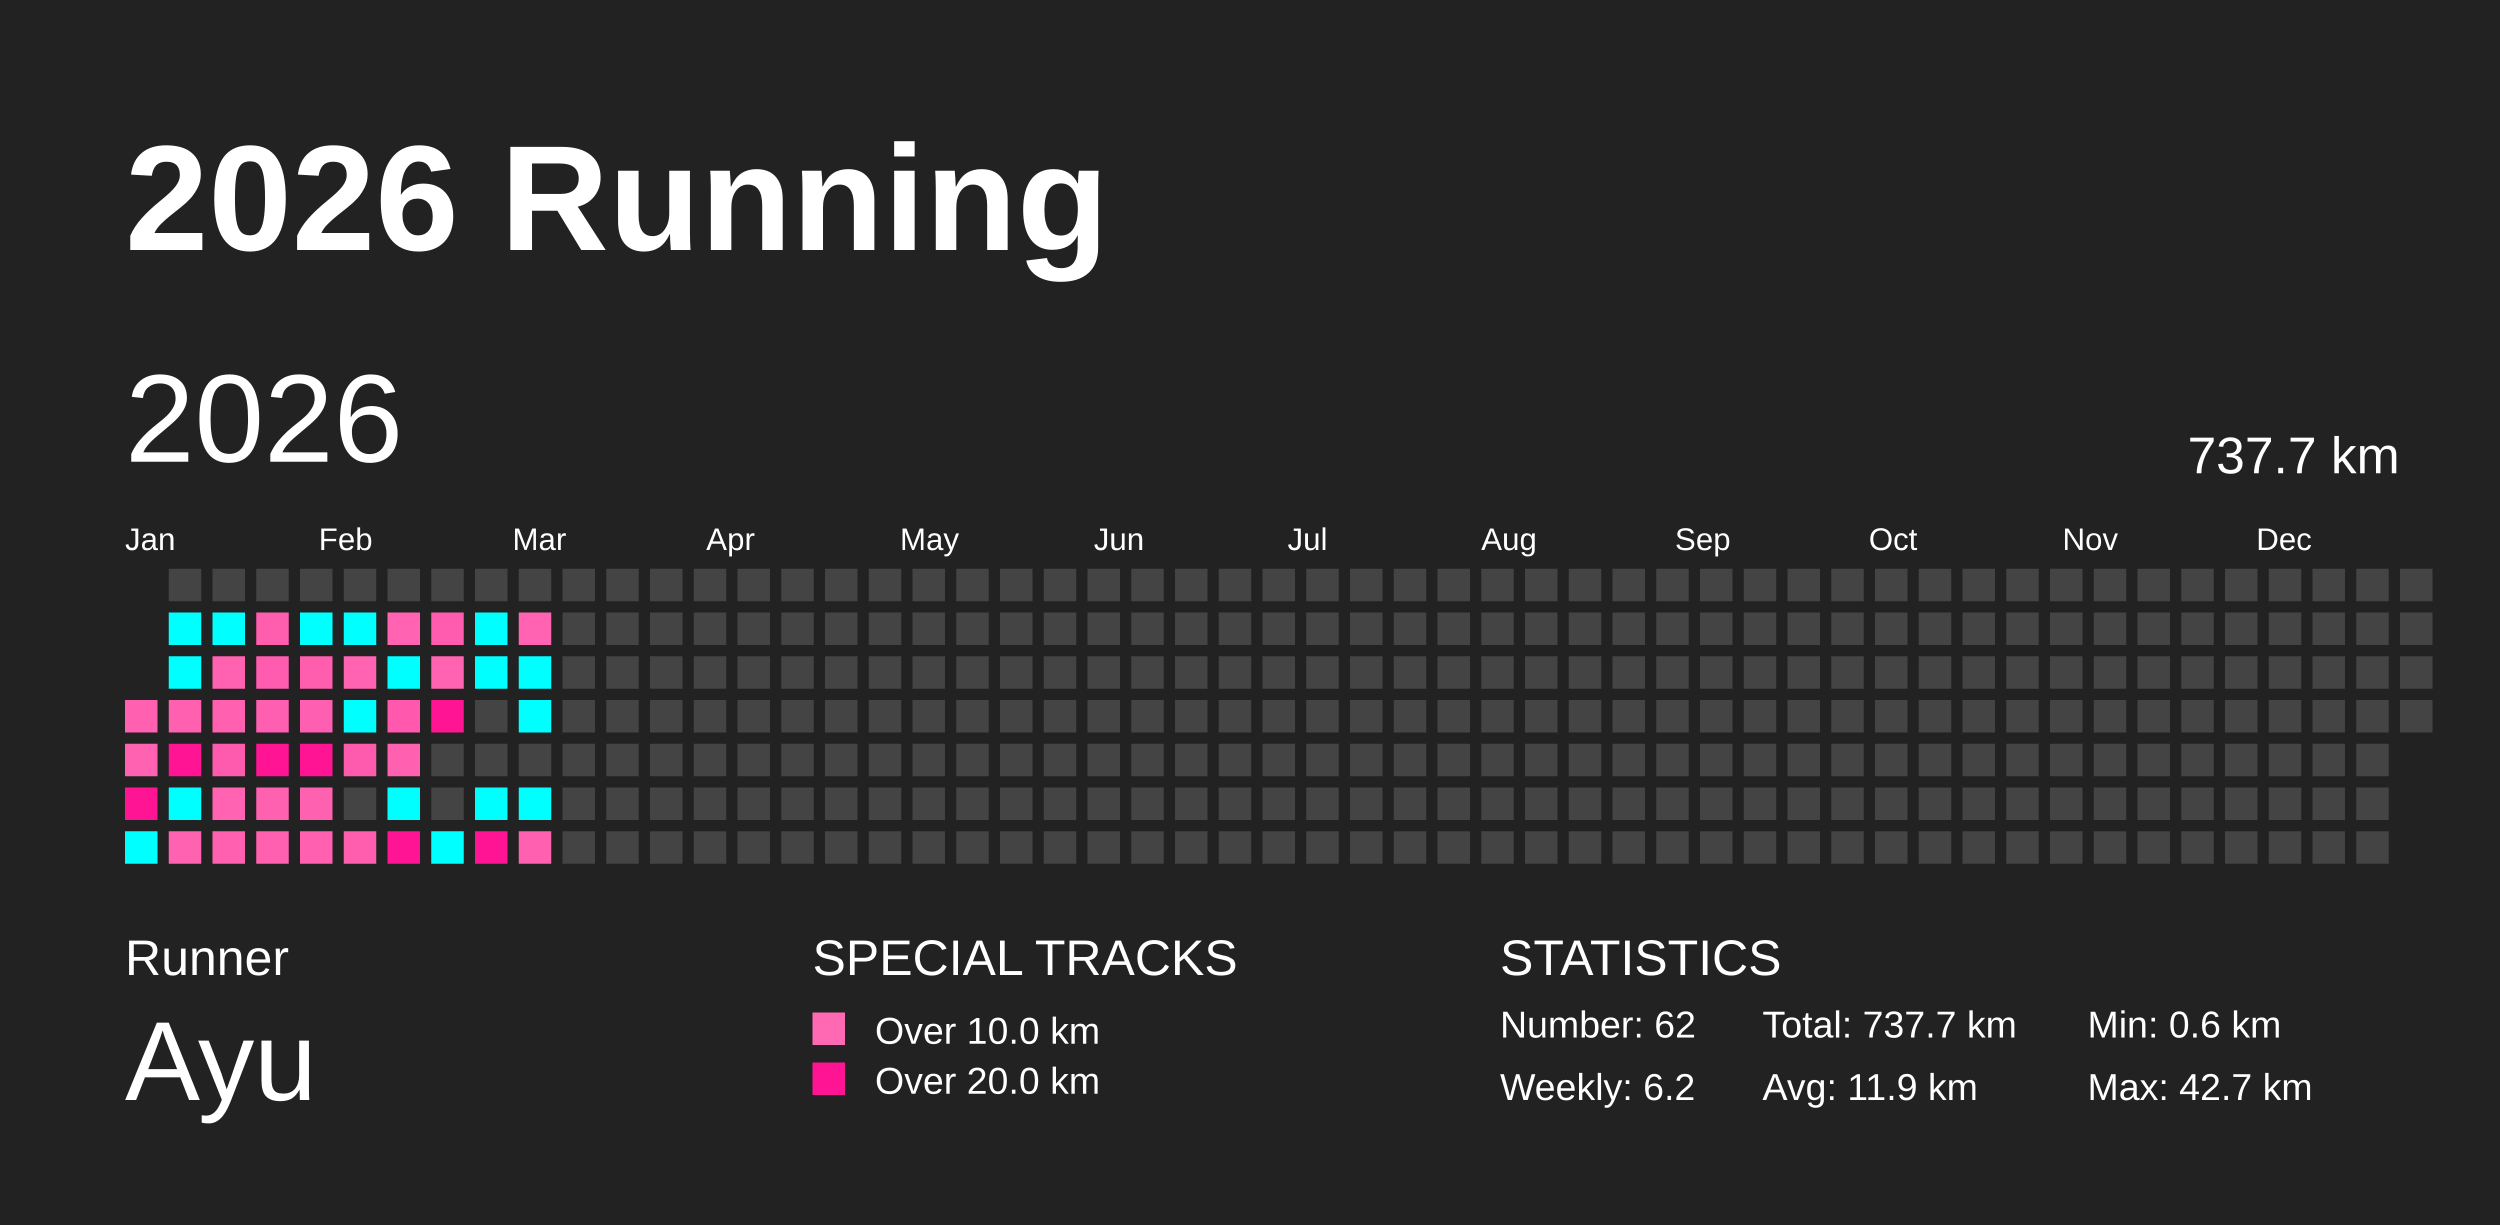
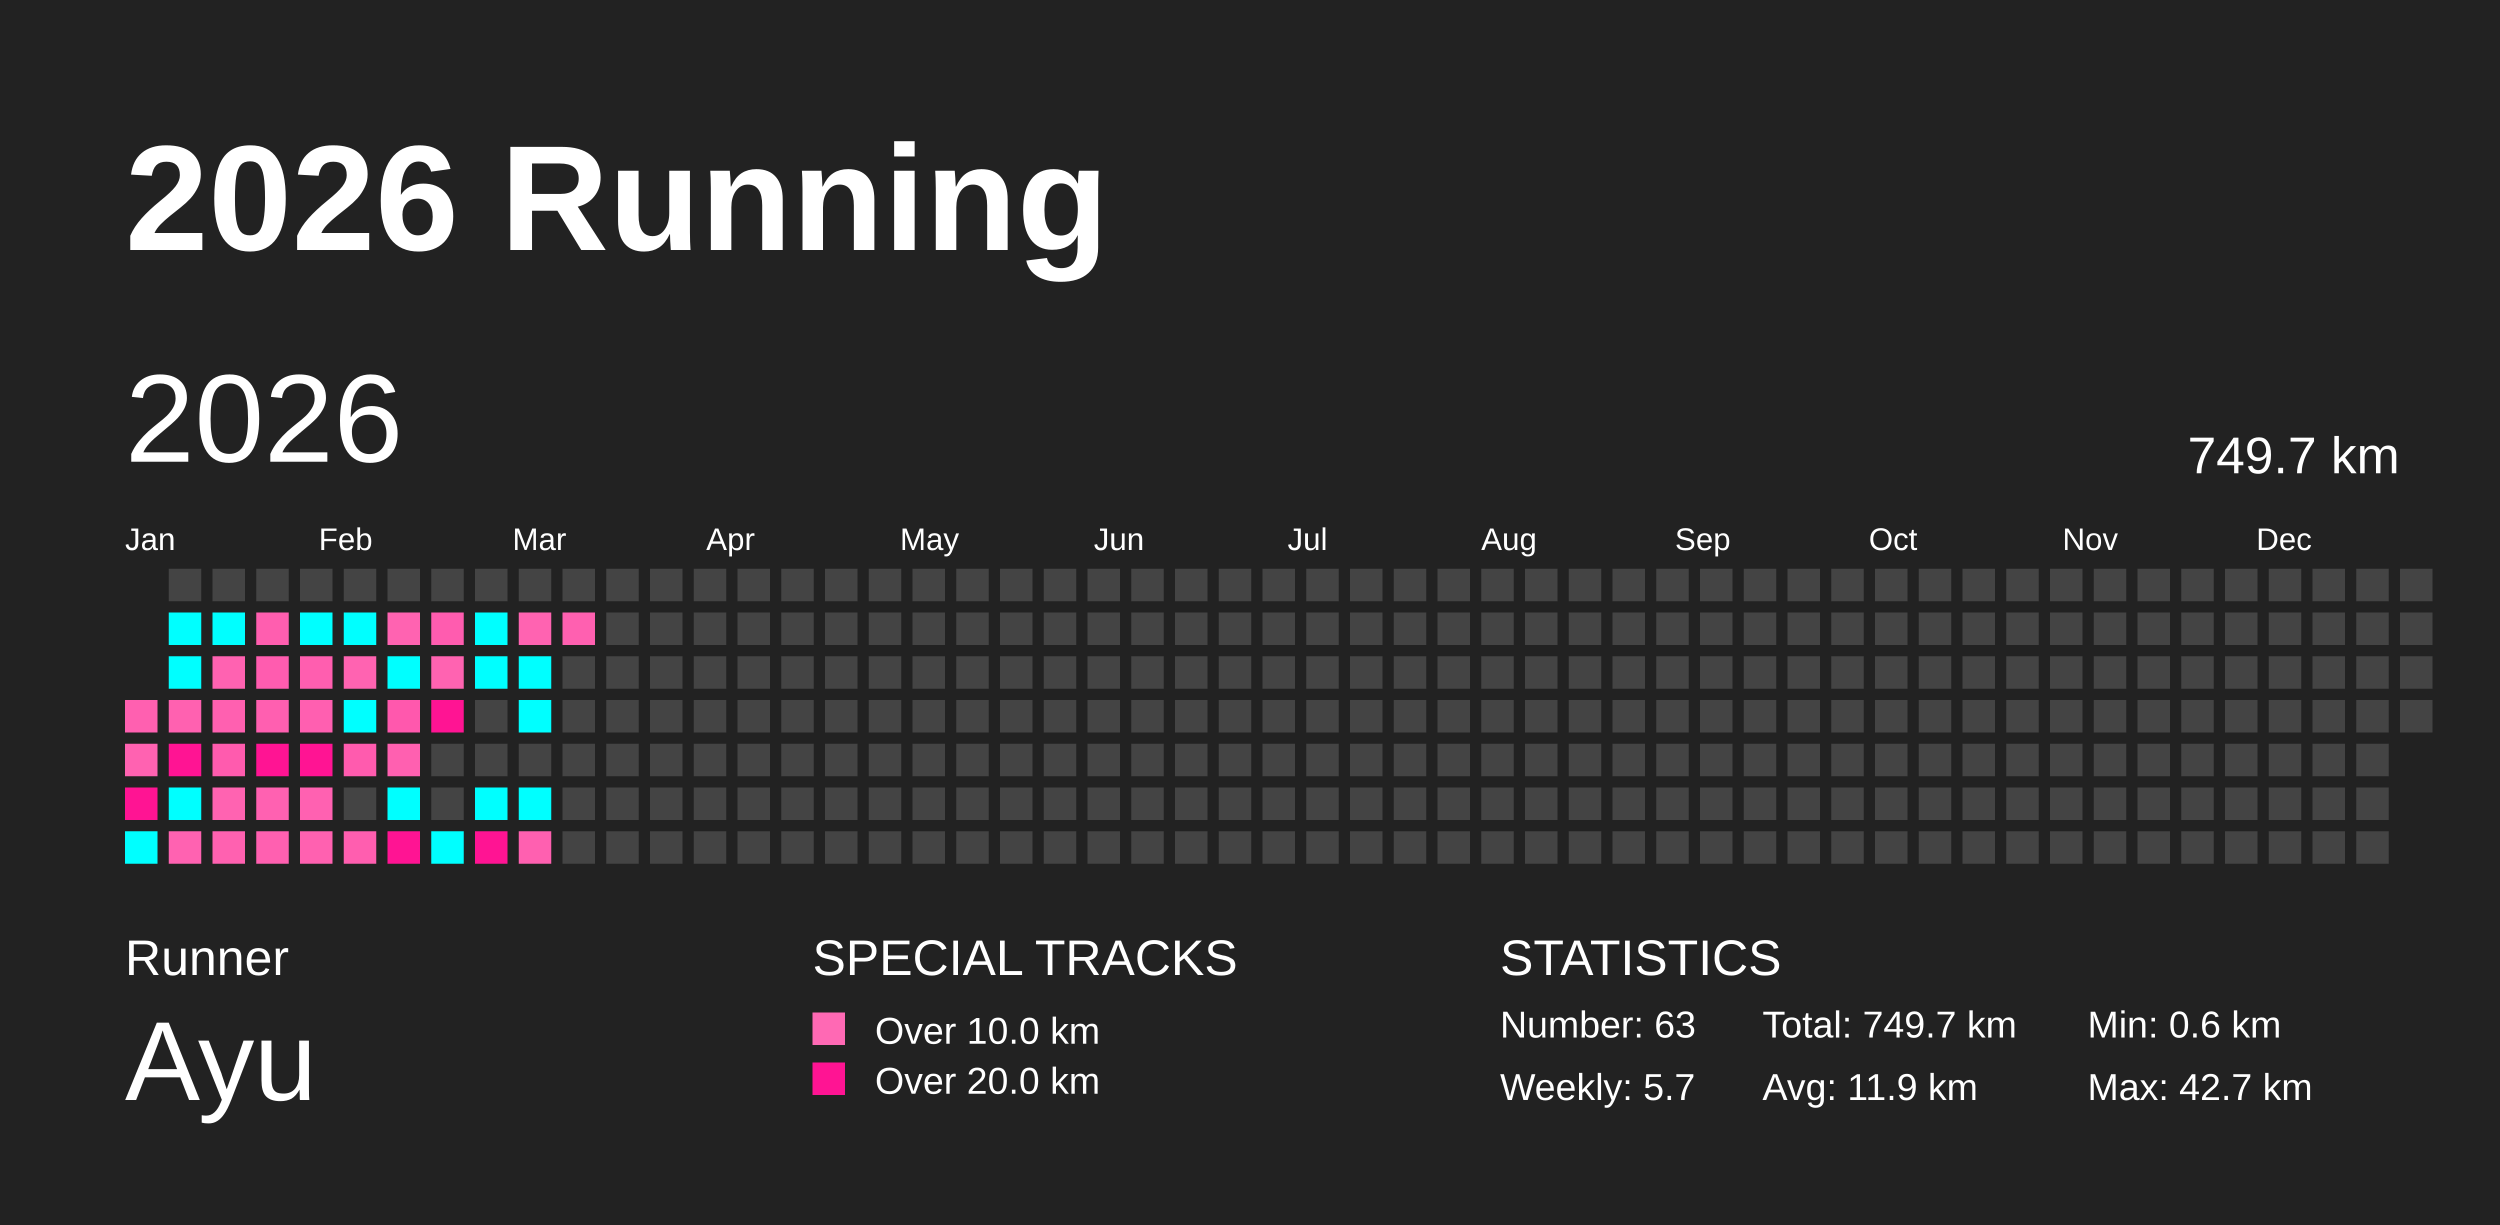
<svg xmlns="http://www.w3.org/2000/svg" baseProfile="full" height="98mm" version="1.1" viewBox="0,0,200,98" width="200mm">
  <defs />
  <rect fill="#222222" height="98" width="200" x="0" y="0" />
  <text fill="#FFFFFF" style="font-size:12px; font-family:Arial; font-weight:bold;" x="10" y="20">2026 Running</text>
  <text fill="#FFFFFF" style="font-size:4px; font-family:Arial" x="10" y="78">Runner</text>
  <text fill="#FFFFFF" style="font-size:9px; font-family:Arial" x="10" y="88">Ayu</text>
  <text fill="#FFFFFF" style="font-size:4px; font-family:Arial" x="65" y="78">SPECIAL TRACKS</text>
  <rect fill="#ff69b4" height="2.6" width="2.6" x="65" y="81" />
  <text fill="#FFFFFF" style="font-size:3px; font-family:Arial" x="70" y="83.5">Over 10.0 km</text>
  <rect fill="#ff1493" height="2.6" width="2.6" x="65" y="85" />
  <text fill="#FFFFFF" style="font-size:3px; font-family:Arial" x="70" y="87.5">Over 20.0 km</text>
  <text fill="#FFFFFF" style="font-size:4px; font-family:Arial" x="120" y="78">STATISTICS</text>
-   <text fill="#FFFFFF" style="font-size:3px; font-family:Arial" x="120" y="83">Number: 62</text>
-   <text fill="#FFFFFF" style="font-size:3px; font-family:Arial" x="120" y="88">Weekly: 6.2</text>
-   <text fill="#FFFFFF" style="font-size:3px; font-family:Arial" x="141" y="83">Total: 737.7 km</text>
+   <text fill="#FFFFFF" style="font-size:3px; font-family:Arial" x="120" y="83">Number: 63</text>
+   <text fill="#FFFFFF" style="font-size:3px; font-family:Arial" x="120" y="88">Weekly: 5.7</text>
+   <text fill="#FFFFFF" style="font-size:3px; font-family:Arial" x="141" y="83">Total: 749.7 km</text>
  <text fill="#FFFFFF" style="font-size:3px; font-family:Arial" x="141" y="88">Avg: 11.9 km</text>
  <text fill="#FFFFFF" style="font-size:3px; font-family:Arial" x="167" y="83">Min: 0.6 km</text>
  <text fill="#FFFFFF" style="font-size:3px; font-family:Arial" x="167" y="88">Max: 42.7 km</text>
  <text dominant-baseline="hanging" fill="#FFFFFF" style="font-size:10.0px; font-family:Arial;" x="10" y="30">2026</text>
-   <text dominant-baseline="hanging" fill="#FFFFFF" style="font-size:4.125px; font-family:Arial;" x="175" y="35">737.7 km</text>
+   <text dominant-baseline="hanging" fill="#FFFFFF" style="font-size:4.125px; font-family:Arial;" x="175" y="35">749.7 km</text>
  <text fill="#FFFFFF" style="font-size:2.5px; font-family:Arial" x="10.0" y="44">Jan</text>
  <text fill="#FFFFFF" style="font-size:2.5px; font-family:Arial" x="25.5" y="44">Feb</text>
  <text fill="#FFFFFF" style="font-size:2.5px; font-family:Arial" x="41.0" y="44">Mar</text>
  <text fill="#FFFFFF" style="font-size:2.5px; font-family:Arial" x="56.5" y="44">Apr</text>
  <text fill="#FFFFFF" style="font-size:2.5px; font-family:Arial" x="72.0" y="44">May</text>
  <text fill="#FFFFFF" style="font-size:2.5px; font-family:Arial" x="87.5" y="44">Jun</text>
  <text fill="#FFFFFF" style="font-size:2.5px; font-family:Arial" x="103.0" y="44">Jul</text>
  <text fill="#FFFFFF" style="font-size:2.5px; font-family:Arial" x="118.5" y="44">Aug</text>
  <text fill="#FFFFFF" style="font-size:2.5px; font-family:Arial" x="134.0" y="44">Sep</text>
  <text fill="#FFFFFF" style="font-size:2.5px; font-family:Arial" x="149.5" y="44">Oct</text>
  <text fill="#FFFFFF" style="font-size:2.5px; font-family:Arial" x="165.0" y="44">Nov</text>
  <text fill="#FFFFFF" style="font-size:2.5px; font-family:Arial" x="180.5" y="44">Dec</text>
  <rect fill="#ff60b0" height="2.6" width="2.6" x="10.0" y="56.0" />
  <rect fill="#ff62b1" height="2.6" width="2.6" x="10.0" y="59.5" />
  <rect fill="#ff1493" height="2.6" width="2.6" x="10.0" y="63.0" />
  <rect fill="#00ffff" height="2.6" width="2.6" x="10.0" y="66.5" />
  <rect fill="#444444" height="2.6" width="2.6" x="13.5" y="45.5" />
  <rect fill="#00ffff" height="2.6" width="2.6" x="13.5" y="49.0" />
  <rect fill="#00ffff" height="2.6" width="2.6" x="13.5" y="52.5" />
  <rect fill="#ff61b0" height="2.6" width="2.6" x="13.5" y="56.0" />
  <rect fill="#ff1493" height="2.6" width="2.6" x="13.5" y="59.5" />
  <rect fill="#00ffff" height="2.6" width="2.6" x="13.5" y="63.0" />
  <rect fill="#ff62b1" height="2.6" width="2.6" x="13.5" y="66.5" />
  <rect fill="#444444" height="2.6" width="2.6" x="17.0" y="45.5" />
  <rect fill="#00ffff" height="2.6" width="2.6" x="17.0" y="49.0" />
  <rect fill="#ff62b1" height="2.6" width="2.6" x="17.0" y="52.5" />
  <rect fill="#ff60b0" height="2.6" width="2.6" x="17.0" y="56.0" />
  <rect fill="#ff5bae" height="2.6" width="2.6" x="17.0" y="59.5" />
  <rect fill="#ff63b1" height="2.6" width="2.6" x="17.0" y="63.0" />
  <rect fill="#ff61b0" height="2.6" width="2.6" x="17.0" y="66.5" />
  <rect fill="#444444" height="2.6" width="2.6" x="20.5" y="45.5" />
  <rect fill="#ff5eaf" height="2.6" width="2.6" x="20.5" y="49.0" />
  <rect fill="#ff5caf" height="2.6" width="2.6" x="20.5" y="52.5" />
  <rect fill="#ff5fb0" height="2.6" width="2.6" x="20.5" y="56.0" />
  <rect fill="#ff1493" height="2.6" width="2.6" x="20.5" y="59.5" />
  <rect fill="#ff61b1" height="2.6" width="2.6" x="20.5" y="63.0" />
  <rect fill="#ff60b0" height="2.6" width="2.6" x="20.5" y="66.5" />
  <rect fill="#444444" height="2.6" width="2.6" x="24.0" y="45.5" />
  <rect fill="#00ffff" height="2.6" width="2.6" x="24.0" y="49.0" />
  <rect fill="#ff5eaf" height="2.6" width="2.6" x="24.0" y="52.5" />
  <rect fill="#ff5fb0" height="2.6" width="2.6" x="24.0" y="56.0" />
  <rect fill="#ff1493" height="2.6" width="2.6" x="24.0" y="59.5" />
  <rect fill="#ff61b1" height="2.6" width="2.6" x="24.0" y="63.0" />
  <rect fill="#ff61b0" height="2.6" width="2.6" x="24.0" y="66.5" />
  <rect fill="#444444" height="2.6" width="2.6" x="27.5" y="45.5" />
  <rect fill="#00ffff" height="2.6" width="2.6" x="27.5" y="49.0" />
  <rect fill="#ff63b1" height="2.6" width="2.6" x="27.5" y="52.5" />
  <rect fill="#00ffff" height="2.6" width="2.6" x="27.5" y="56.0" />
  <rect fill="#ff5bae" height="2.6" width="2.6" x="27.5" y="59.5" />
  <rect fill="#444444" height="2.6" width="2.6" x="27.5" y="63.0" />
  <rect fill="#ff5eaf" height="2.6" width="2.6" x="27.5" y="66.5" />
  <rect fill="#444444" height="2.6" width="2.6" x="31.0" y="45.5" />
  <rect fill="#ff63b1" height="2.6" width="2.6" x="31.0" y="49.0" />
  <rect fill="#00ffff" height="2.6" width="2.6" x="31.0" y="52.5" />
  <rect fill="#ff58ad" height="2.6" width="2.6" x="31.0" y="56.0" />
  <rect fill="#ff60b0" height="2.6" width="2.6" x="31.0" y="59.5" />
  <rect fill="#00ffff" height="2.6" width="2.6" x="31.0" y="63.0" />
  <rect fill="#ff1493" height="2.6" width="2.6" x="31.0" y="66.5" />
  <rect fill="#444444" height="2.6" width="2.6" x="34.5" y="45.5" />
  <rect fill="#ff5caf" height="2.6" width="2.6" x="34.5" y="49.0" />
  <rect fill="#ff63b1" height="2.6" width="2.6" x="34.5" y="52.5" />
  <rect fill="#ff1493" height="2.6" width="2.6" x="34.5" y="56.0" />
  <rect fill="#444444" height="2.6" width="2.6" x="34.5" y="59.5" />
  <rect fill="#444444" height="2.6" width="2.6" x="34.5" y="63.0" />
  <rect fill="#00ffff" height="2.6" width="2.6" x="34.5" y="66.5" />
  <rect fill="#444444" height="2.6" width="2.6" x="38.0" y="45.5" />
  <rect fill="#00ffff" height="2.6" width="2.6" x="38.0" y="49.0" />
  <rect fill="#00ffff" height="2.6" width="2.6" x="38.0" y="52.5" />
  <rect fill="#444444" height="2.6" width="2.6" x="38.0" y="56.0" />
  <rect fill="#444444" height="2.6" width="2.6" x="38.0" y="59.5" />
  <rect fill="#00ffff" height="2.6" width="2.6" x="38.0" y="63.0" />
  <rect fill="#ff1493" height="2.6" width="2.6" x="38.0" y="66.5" />
  <rect fill="#444444" height="2.6" width="2.6" x="41.5" y="45.5" />
  <rect fill="#ff63b1" height="2.6" width="2.6" x="41.5" y="49.0" />
  <rect fill="#00ffff" height="2.6" width="2.6" x="41.5" y="52.5" />
  <rect fill="#00ffff" height="2.6" width="2.6" x="41.5" y="56.0" />
  <rect fill="#444444" height="2.6" width="2.6" x="41.5" y="59.5" />
  <rect fill="#00ffff" height="2.6" width="2.6" x="41.5" y="63.0" />
  <rect fill="#ff60b0" height="2.6" width="2.6" x="41.5" y="66.5" />
  <rect fill="#444444" height="2.6" width="2.6" x="45.0" y="45.5" />
-   <rect fill="#444444" height="2.6" width="2.6" x="45.0" y="49.0" />
+   <rect fill="#ff60b0" height="2.6" width="2.6" x="45.0" y="49.0" />
  <rect fill="#444444" height="2.6" width="2.6" x="45.0" y="52.5" />
  <rect fill="#444444" height="2.6" width="2.6" x="45.0" y="56.0" />
  <rect fill="#444444" height="2.6" width="2.6" x="45.0" y="59.5" />
  <rect fill="#444444" height="2.6" width="2.6" x="45.0" y="63.0" />
  <rect fill="#444444" height="2.6" width="2.6" x="45.0" y="66.5" />
  <rect fill="#444444" height="2.6" width="2.6" x="48.5" y="45.5" />
  <rect fill="#444444" height="2.6" width="2.6" x="48.5" y="49.0" />
  <rect fill="#444444" height="2.6" width="2.6" x="48.5" y="52.5" />
  <rect fill="#444444" height="2.6" width="2.6" x="48.5" y="56.0" />
  <rect fill="#444444" height="2.6" width="2.6" x="48.5" y="59.5" />
  <rect fill="#444444" height="2.6" width="2.6" x="48.5" y="63.0" />
  <rect fill="#444444" height="2.6" width="2.6" x="48.5" y="66.5" />
  <rect fill="#444444" height="2.6" width="2.6" x="52.0" y="45.5" />
  <rect fill="#444444" height="2.6" width="2.6" x="52.0" y="49.0" />
  <rect fill="#444444" height="2.6" width="2.6" x="52.0" y="52.5" />
  <rect fill="#444444" height="2.6" width="2.6" x="52.0" y="56.0" />
  <rect fill="#444444" height="2.6" width="2.6" x="52.0" y="59.5" />
  <rect fill="#444444" height="2.6" width="2.6" x="52.0" y="63.0" />
  <rect fill="#444444" height="2.6" width="2.6" x="52.0" y="66.5" />
  <rect fill="#444444" height="2.6" width="2.6" x="55.5" y="45.5" />
  <rect fill="#444444" height="2.6" width="2.6" x="55.5" y="49.0" />
  <rect fill="#444444" height="2.6" width="2.6" x="55.5" y="52.5" />
  <rect fill="#444444" height="2.6" width="2.6" x="55.5" y="56.0" />
  <rect fill="#444444" height="2.6" width="2.6" x="55.5" y="59.5" />
  <rect fill="#444444" height="2.6" width="2.6" x="55.5" y="63.0" />
  <rect fill="#444444" height="2.6" width="2.6" x="55.5" y="66.5" />
  <rect fill="#444444" height="2.6" width="2.6" x="59.0" y="45.5" />
  <rect fill="#444444" height="2.6" width="2.6" x="59.0" y="49.0" />
  <rect fill="#444444" height="2.6" width="2.6" x="59.0" y="52.5" />
  <rect fill="#444444" height="2.6" width="2.6" x="59.0" y="56.0" />
  <rect fill="#444444" height="2.6" width="2.6" x="59.0" y="59.5" />
  <rect fill="#444444" height="2.6" width="2.6" x="59.0" y="63.0" />
  <rect fill="#444444" height="2.6" width="2.6" x="59.0" y="66.5" />
  <rect fill="#444444" height="2.6" width="2.6" x="62.5" y="45.5" />
  <rect fill="#444444" height="2.6" width="2.6" x="62.5" y="49.0" />
  <rect fill="#444444" height="2.6" width="2.6" x="62.5" y="52.5" />
  <rect fill="#444444" height="2.6" width="2.6" x="62.5" y="56.0" />
  <rect fill="#444444" height="2.6" width="2.6" x="62.5" y="59.5" />
  <rect fill="#444444" height="2.6" width="2.6" x="62.5" y="63.0" />
  <rect fill="#444444" height="2.6" width="2.6" x="62.5" y="66.5" />
  <rect fill="#444444" height="2.6" width="2.6" x="66.0" y="45.5" />
  <rect fill="#444444" height="2.6" width="2.6" x="66.0" y="49.0" />
  <rect fill="#444444" height="2.6" width="2.6" x="66.0" y="52.5" />
  <rect fill="#444444" height="2.6" width="2.6" x="66.0" y="56.0" />
  <rect fill="#444444" height="2.6" width="2.6" x="66.0" y="59.5" />
  <rect fill="#444444" height="2.6" width="2.6" x="66.0" y="63.0" />
  <rect fill="#444444" height="2.6" width="2.6" x="66.0" y="66.5" />
  <rect fill="#444444" height="2.6" width="2.6" x="69.5" y="45.5" />
  <rect fill="#444444" height="2.6" width="2.6" x="69.5" y="49.0" />
  <rect fill="#444444" height="2.6" width="2.6" x="69.5" y="52.5" />
  <rect fill="#444444" height="2.6" width="2.6" x="69.5" y="56.0" />
  <rect fill="#444444" height="2.6" width="2.6" x="69.5" y="59.5" />
  <rect fill="#444444" height="2.6" width="2.6" x="69.5" y="63.0" />
  <rect fill="#444444" height="2.6" width="2.6" x="69.5" y="66.5" />
  <rect fill="#444444" height="2.6" width="2.6" x="73.0" y="45.5" />
  <rect fill="#444444" height="2.6" width="2.6" x="73.0" y="49.0" />
  <rect fill="#444444" height="2.6" width="2.6" x="73.0" y="52.5" />
  <rect fill="#444444" height="2.6" width="2.6" x="73.0" y="56.0" />
  <rect fill="#444444" height="2.6" width="2.6" x="73.0" y="59.5" />
  <rect fill="#444444" height="2.6" width="2.6" x="73.0" y="63.0" />
  <rect fill="#444444" height="2.6" width="2.6" x="73.0" y="66.5" />
  <rect fill="#444444" height="2.6" width="2.6" x="76.5" y="45.5" />
  <rect fill="#444444" height="2.6" width="2.6" x="76.5" y="49.0" />
  <rect fill="#444444" height="2.6" width="2.6" x="76.5" y="52.5" />
  <rect fill="#444444" height="2.6" width="2.6" x="76.5" y="56.0" />
  <rect fill="#444444" height="2.6" width="2.6" x="76.5" y="59.5" />
  <rect fill="#444444" height="2.6" width="2.6" x="76.5" y="63.0" />
  <rect fill="#444444" height="2.6" width="2.6" x="76.5" y="66.5" />
  <rect fill="#444444" height="2.6" width="2.6" x="80.0" y="45.5" />
  <rect fill="#444444" height="2.6" width="2.6" x="80.0" y="49.0" />
  <rect fill="#444444" height="2.6" width="2.6" x="80.0" y="52.5" />
  <rect fill="#444444" height="2.6" width="2.6" x="80.0" y="56.0" />
  <rect fill="#444444" height="2.6" width="2.6" x="80.0" y="59.5" />
  <rect fill="#444444" height="2.6" width="2.6" x="80.0" y="63.0" />
  <rect fill="#444444" height="2.6" width="2.6" x="80.0" y="66.5" />
  <rect fill="#444444" height="2.6" width="2.6" x="83.5" y="45.5" />
  <rect fill="#444444" height="2.6" width="2.6" x="83.5" y="49.0" />
  <rect fill="#444444" height="2.6" width="2.6" x="83.5" y="52.5" />
  <rect fill="#444444" height="2.6" width="2.6" x="83.5" y="56.0" />
  <rect fill="#444444" height="2.6" width="2.6" x="83.5" y="59.5" />
  <rect fill="#444444" height="2.6" width="2.6" x="83.5" y="63.0" />
  <rect fill="#444444" height="2.6" width="2.6" x="83.5" y="66.5" />
  <rect fill="#444444" height="2.6" width="2.6" x="87.0" y="45.5" />
  <rect fill="#444444" height="2.6" width="2.6" x="87.0" y="49.0" />
  <rect fill="#444444" height="2.6" width="2.6" x="87.0" y="52.5" />
  <rect fill="#444444" height="2.6" width="2.6" x="87.0" y="56.0" />
  <rect fill="#444444" height="2.6" width="2.6" x="87.0" y="59.5" />
  <rect fill="#444444" height="2.6" width="2.6" x="87.0" y="63.0" />
  <rect fill="#444444" height="2.6" width="2.6" x="87.0" y="66.5" />
  <rect fill="#444444" height="2.6" width="2.6" x="90.5" y="45.5" />
  <rect fill="#444444" height="2.6" width="2.6" x="90.5" y="49.0" />
  <rect fill="#444444" height="2.6" width="2.6" x="90.5" y="52.5" />
  <rect fill="#444444" height="2.6" width="2.6" x="90.5" y="56.0" />
  <rect fill="#444444" height="2.6" width="2.6" x="90.5" y="59.5" />
  <rect fill="#444444" height="2.6" width="2.6" x="90.5" y="63.0" />
  <rect fill="#444444" height="2.6" width="2.6" x="90.5" y="66.5" />
  <rect fill="#444444" height="2.6" width="2.6" x="94.0" y="45.5" />
  <rect fill="#444444" height="2.6" width="2.6" x="94.0" y="49.0" />
  <rect fill="#444444" height="2.6" width="2.6" x="94.0" y="52.5" />
  <rect fill="#444444" height="2.6" width="2.6" x="94.0" y="56.0" />
  <rect fill="#444444" height="2.6" width="2.6" x="94.0" y="59.5" />
  <rect fill="#444444" height="2.6" width="2.6" x="94.0" y="63.0" />
  <rect fill="#444444" height="2.6" width="2.6" x="94.0" y="66.5" />
  <rect fill="#444444" height="2.6" width="2.6" x="97.5" y="45.5" />
  <rect fill="#444444" height="2.6" width="2.6" x="97.5" y="49.0" />
  <rect fill="#444444" height="2.6" width="2.6" x="97.5" y="52.5" />
  <rect fill="#444444" height="2.6" width="2.6" x="97.5" y="56.0" />
  <rect fill="#444444" height="2.6" width="2.6" x="97.5" y="59.5" />
  <rect fill="#444444" height="2.6" width="2.6" x="97.5" y="63.0" />
  <rect fill="#444444" height="2.6" width="2.6" x="97.5" y="66.5" />
  <rect fill="#444444" height="2.6" width="2.6" x="101.0" y="45.5" />
  <rect fill="#444444" height="2.6" width="2.6" x="101.0" y="49.0" />
  <rect fill="#444444" height="2.6" width="2.6" x="101.0" y="52.5" />
  <rect fill="#444444" height="2.6" width="2.6" x="101.0" y="56.0" />
  <rect fill="#444444" height="2.6" width="2.6" x="101.0" y="59.5" />
  <rect fill="#444444" height="2.6" width="2.6" x="101.0" y="63.0" />
  <rect fill="#444444" height="2.6" width="2.6" x="101.0" y="66.5" />
  <rect fill="#444444" height="2.6" width="2.6" x="104.5" y="45.5" />
  <rect fill="#444444" height="2.6" width="2.6" x="104.5" y="49.0" />
  <rect fill="#444444" height="2.6" width="2.6" x="104.5" y="52.5" />
  <rect fill="#444444" height="2.6" width="2.6" x="104.5" y="56.0" />
  <rect fill="#444444" height="2.6" width="2.6" x="104.5" y="59.5" />
  <rect fill="#444444" height="2.6" width="2.6" x="104.5" y="63.0" />
  <rect fill="#444444" height="2.6" width="2.6" x="104.5" y="66.5" />
  <rect fill="#444444" height="2.6" width="2.6" x="108.0" y="45.5" />
  <rect fill="#444444" height="2.6" width="2.6" x="108.0" y="49.0" />
  <rect fill="#444444" height="2.6" width="2.6" x="108.0" y="52.5" />
  <rect fill="#444444" height="2.6" width="2.6" x="108.0" y="56.0" />
  <rect fill="#444444" height="2.6" width="2.6" x="108.0" y="59.5" />
  <rect fill="#444444" height="2.6" width="2.6" x="108.0" y="63.0" />
  <rect fill="#444444" height="2.6" width="2.6" x="108.0" y="66.5" />
  <rect fill="#444444" height="2.6" width="2.6" x="111.5" y="45.5" />
  <rect fill="#444444" height="2.6" width="2.6" x="111.5" y="49.0" />
  <rect fill="#444444" height="2.6" width="2.6" x="111.5" y="52.5" />
  <rect fill="#444444" height="2.6" width="2.6" x="111.5" y="56.0" />
  <rect fill="#444444" height="2.6" width="2.6" x="111.5" y="59.5" />
  <rect fill="#444444" height="2.6" width="2.6" x="111.5" y="63.0" />
  <rect fill="#444444" height="2.6" width="2.6" x="111.5" y="66.5" />
  <rect fill="#444444" height="2.6" width="2.6" x="115.0" y="45.5" />
  <rect fill="#444444" height="2.6" width="2.6" x="115.0" y="49.0" />
  <rect fill="#444444" height="2.6" width="2.6" x="115.0" y="52.5" />
  <rect fill="#444444" height="2.6" width="2.6" x="115.0" y="56.0" />
  <rect fill="#444444" height="2.6" width="2.6" x="115.0" y="59.5" />
  <rect fill="#444444" height="2.6" width="2.6" x="115.0" y="63.0" />
  <rect fill="#444444" height="2.6" width="2.6" x="115.0" y="66.5" />
  <rect fill="#444444" height="2.6" width="2.6" x="118.5" y="45.5" />
  <rect fill="#444444" height="2.6" width="2.6" x="118.5" y="49.0" />
  <rect fill="#444444" height="2.6" width="2.6" x="118.5" y="52.5" />
  <rect fill="#444444" height="2.6" width="2.6" x="118.5" y="56.0" />
  <rect fill="#444444" height="2.6" width="2.6" x="118.5" y="59.5" />
  <rect fill="#444444" height="2.6" width="2.6" x="118.5" y="63.0" />
  <rect fill="#444444" height="2.6" width="2.6" x="118.5" y="66.5" />
  <rect fill="#444444" height="2.6" width="2.6" x="122.0" y="45.5" />
  <rect fill="#444444" height="2.6" width="2.6" x="122.0" y="49.0" />
  <rect fill="#444444" height="2.6" width="2.6" x="122.0" y="52.5" />
  <rect fill="#444444" height="2.6" width="2.6" x="122.0" y="56.0" />
  <rect fill="#444444" height="2.6" width="2.6" x="122.0" y="59.5" />
  <rect fill="#444444" height="2.6" width="2.6" x="122.0" y="63.0" />
  <rect fill="#444444" height="2.6" width="2.6" x="122.0" y="66.5" />
  <rect fill="#444444" height="2.6" width="2.6" x="125.5" y="45.5" />
  <rect fill="#444444" height="2.6" width="2.6" x="125.5" y="49.0" />
  <rect fill="#444444" height="2.6" width="2.6" x="125.5" y="52.5" />
  <rect fill="#444444" height="2.6" width="2.6" x="125.5" y="56.0" />
  <rect fill="#444444" height="2.6" width="2.6" x="125.5" y="59.5" />
  <rect fill="#444444" height="2.6" width="2.6" x="125.5" y="63.0" />
  <rect fill="#444444" height="2.6" width="2.6" x="125.5" y="66.5" />
  <rect fill="#444444" height="2.6" width="2.6" x="129.0" y="45.5" />
  <rect fill="#444444" height="2.6" width="2.6" x="129.0" y="49.0" />
  <rect fill="#444444" height="2.6" width="2.6" x="129.0" y="52.5" />
  <rect fill="#444444" height="2.6" width="2.6" x="129.0" y="56.0" />
  <rect fill="#444444" height="2.6" width="2.6" x="129.0" y="59.5" />
  <rect fill="#444444" height="2.6" width="2.6" x="129.0" y="63.0" />
  <rect fill="#444444" height="2.6" width="2.6" x="129.0" y="66.5" />
  <rect fill="#444444" height="2.6" width="2.6" x="132.5" y="45.5" />
  <rect fill="#444444" height="2.6" width="2.6" x="132.5" y="49.0" />
  <rect fill="#444444" height="2.6" width="2.6" x="132.5" y="52.5" />
  <rect fill="#444444" height="2.6" width="2.6" x="132.5" y="56.0" />
  <rect fill="#444444" height="2.6" width="2.6" x="132.5" y="59.5" />
  <rect fill="#444444" height="2.6" width="2.6" x="132.5" y="63.0" />
  <rect fill="#444444" height="2.6" width="2.6" x="132.5" y="66.5" />
  <rect fill="#444444" height="2.6" width="2.6" x="136.0" y="45.5" />
  <rect fill="#444444" height="2.6" width="2.6" x="136.0" y="49.0" />
  <rect fill="#444444" height="2.6" width="2.6" x="136.0" y="52.5" />
  <rect fill="#444444" height="2.6" width="2.6" x="136.0" y="56.0" />
  <rect fill="#444444" height="2.6" width="2.6" x="136.0" y="59.5" />
  <rect fill="#444444" height="2.6" width="2.6" x="136.0" y="63.0" />
  <rect fill="#444444" height="2.6" width="2.6" x="136.0" y="66.5" />
  <rect fill="#444444" height="2.6" width="2.6" x="139.5" y="45.5" />
  <rect fill="#444444" height="2.6" width="2.6" x="139.5" y="49.0" />
  <rect fill="#444444" height="2.6" width="2.6" x="139.5" y="52.5" />
  <rect fill="#444444" height="2.6" width="2.6" x="139.5" y="56.0" />
  <rect fill="#444444" height="2.6" width="2.6" x="139.5" y="59.5" />
  <rect fill="#444444" height="2.6" width="2.6" x="139.5" y="63.0" />
  <rect fill="#444444" height="2.6" width="2.6" x="139.5" y="66.5" />
  <rect fill="#444444" height="2.6" width="2.6" x="143.0" y="45.5" />
  <rect fill="#444444" height="2.6" width="2.6" x="143.0" y="49.0" />
  <rect fill="#444444" height="2.6" width="2.6" x="143.0" y="52.5" />
  <rect fill="#444444" height="2.6" width="2.6" x="143.0" y="56.0" />
  <rect fill="#444444" height="2.6" width="2.6" x="143.0" y="59.5" />
  <rect fill="#444444" height="2.6" width="2.6" x="143.0" y="63.0" />
  <rect fill="#444444" height="2.6" width="2.6" x="143.0" y="66.5" />
  <rect fill="#444444" height="2.6" width="2.6" x="146.5" y="45.5" />
  <rect fill="#444444" height="2.6" width="2.6" x="146.5" y="49.0" />
  <rect fill="#444444" height="2.6" width="2.6" x="146.5" y="52.5" />
  <rect fill="#444444" height="2.6" width="2.6" x="146.5" y="56.0" />
  <rect fill="#444444" height="2.6" width="2.6" x="146.5" y="59.5" />
  <rect fill="#444444" height="2.6" width="2.6" x="146.5" y="63.0" />
  <rect fill="#444444" height="2.6" width="2.6" x="146.5" y="66.5" />
  <rect fill="#444444" height="2.6" width="2.6" x="150.0" y="45.5" />
  <rect fill="#444444" height="2.6" width="2.6" x="150.0" y="49.0" />
  <rect fill="#444444" height="2.6" width="2.6" x="150.0" y="52.5" />
  <rect fill="#444444" height="2.6" width="2.6" x="150.0" y="56.0" />
  <rect fill="#444444" height="2.6" width="2.6" x="150.0" y="59.5" />
  <rect fill="#444444" height="2.6" width="2.6" x="150.0" y="63.0" />
  <rect fill="#444444" height="2.6" width="2.6" x="150.0" y="66.5" />
  <rect fill="#444444" height="2.6" width="2.6" x="153.5" y="45.5" />
  <rect fill="#444444" height="2.6" width="2.6" x="153.5" y="49.0" />
  <rect fill="#444444" height="2.6" width="2.6" x="153.5" y="52.5" />
  <rect fill="#444444" height="2.6" width="2.6" x="153.5" y="56.0" />
  <rect fill="#444444" height="2.6" width="2.6" x="153.5" y="59.5" />
  <rect fill="#444444" height="2.6" width="2.6" x="153.5" y="63.0" />
  <rect fill="#444444" height="2.6" width="2.6" x="153.5" y="66.5" />
  <rect fill="#444444" height="2.6" width="2.6" x="157.0" y="45.5" />
  <rect fill="#444444" height="2.6" width="2.6" x="157.0" y="49.0" />
  <rect fill="#444444" height="2.6" width="2.6" x="157.0" y="52.5" />
  <rect fill="#444444" height="2.6" width="2.6" x="157.0" y="56.0" />
  <rect fill="#444444" height="2.6" width="2.6" x="157.0" y="59.5" />
  <rect fill="#444444" height="2.6" width="2.6" x="157.0" y="63.0" />
  <rect fill="#444444" height="2.6" width="2.6" x="157.0" y="66.5" />
  <rect fill="#444444" height="2.6" width="2.6" x="160.5" y="45.5" />
  <rect fill="#444444" height="2.6" width="2.6" x="160.5" y="49.0" />
  <rect fill="#444444" height="2.6" width="2.6" x="160.5" y="52.5" />
  <rect fill="#444444" height="2.6" width="2.6" x="160.5" y="56.0" />
  <rect fill="#444444" height="2.6" width="2.6" x="160.5" y="59.5" />
  <rect fill="#444444" height="2.6" width="2.6" x="160.5" y="63.0" />
  <rect fill="#444444" height="2.6" width="2.6" x="160.5" y="66.5" />
  <rect fill="#444444" height="2.6" width="2.6" x="164.0" y="45.5" />
  <rect fill="#444444" height="2.6" width="2.6" x="164.0" y="49.0" />
  <rect fill="#444444" height="2.6" width="2.6" x="164.0" y="52.5" />
  <rect fill="#444444" height="2.6" width="2.6" x="164.0" y="56.0" />
  <rect fill="#444444" height="2.6" width="2.6" x="164.0" y="59.5" />
  <rect fill="#444444" height="2.6" width="2.6" x="164.0" y="63.0" />
  <rect fill="#444444" height="2.6" width="2.6" x="164.0" y="66.5" />
  <rect fill="#444444" height="2.6" width="2.6" x="167.5" y="45.5" />
  <rect fill="#444444" height="2.6" width="2.6" x="167.5" y="49.0" />
  <rect fill="#444444" height="2.6" width="2.6" x="167.5" y="52.5" />
  <rect fill="#444444" height="2.6" width="2.6" x="167.5" y="56.0" />
  <rect fill="#444444" height="2.6" width="2.6" x="167.5" y="59.5" />
  <rect fill="#444444" height="2.6" width="2.6" x="167.5" y="63.0" />
  <rect fill="#444444" height="2.6" width="2.6" x="167.5" y="66.5" />
  <rect fill="#444444" height="2.6" width="2.6" x="171.0" y="45.5" />
  <rect fill="#444444" height="2.6" width="2.6" x="171.0" y="49.0" />
  <rect fill="#444444" height="2.6" width="2.6" x="171.0" y="52.5" />
  <rect fill="#444444" height="2.6" width="2.6" x="171.0" y="56.0" />
  <rect fill="#444444" height="2.6" width="2.6" x="171.0" y="59.5" />
  <rect fill="#444444" height="2.6" width="2.6" x="171.0" y="63.0" />
  <rect fill="#444444" height="2.6" width="2.6" x="171.0" y="66.5" />
  <rect fill="#444444" height="2.6" width="2.6" x="174.5" y="45.5" />
  <rect fill="#444444" height="2.6" width="2.6" x="174.5" y="49.0" />
  <rect fill="#444444" height="2.6" width="2.6" x="174.5" y="52.5" />
  <rect fill="#444444" height="2.6" width="2.6" x="174.5" y="56.0" />
  <rect fill="#444444" height="2.6" width="2.6" x="174.5" y="59.5" />
  <rect fill="#444444" height="2.6" width="2.6" x="174.5" y="63.0" />
  <rect fill="#444444" height="2.6" width="2.6" x="174.5" y="66.5" />
  <rect fill="#444444" height="2.6" width="2.6" x="178.0" y="45.5" />
  <rect fill="#444444" height="2.6" width="2.6" x="178.0" y="49.0" />
  <rect fill="#444444" height="2.6" width="2.6" x="178.0" y="52.5" />
  <rect fill="#444444" height="2.6" width="2.6" x="178.0" y="56.0" />
  <rect fill="#444444" height="2.6" width="2.6" x="178.0" y="59.5" />
  <rect fill="#444444" height="2.6" width="2.6" x="178.0" y="63.0" />
  <rect fill="#444444" height="2.6" width="2.6" x="178.0" y="66.5" />
  <rect fill="#444444" height="2.6" width="2.6" x="181.5" y="45.5" />
  <rect fill="#444444" height="2.6" width="2.6" x="181.5" y="49.0" />
  <rect fill="#444444" height="2.6" width="2.6" x="181.5" y="52.5" />
  <rect fill="#444444" height="2.6" width="2.6" x="181.5" y="56.0" />
  <rect fill="#444444" height="2.6" width="2.6" x="181.5" y="59.5" />
  <rect fill="#444444" height="2.6" width="2.6" x="181.5" y="63.0" />
  <rect fill="#444444" height="2.6" width="2.6" x="181.5" y="66.5" />
  <rect fill="#444444" height="2.6" width="2.6" x="185.0" y="45.5" />
  <rect fill="#444444" height="2.6" width="2.6" x="185.0" y="49.0" />
  <rect fill="#444444" height="2.6" width="2.6" x="185.0" y="52.5" />
  <rect fill="#444444" height="2.6" width="2.6" x="185.0" y="56.0" />
  <rect fill="#444444" height="2.6" width="2.6" x="185.0" y="59.5" />
  <rect fill="#444444" height="2.6" width="2.6" x="185.0" y="63.0" />
  <rect fill="#444444" height="2.6" width="2.6" x="185.0" y="66.5" />
  <rect fill="#444444" height="2.6" width="2.6" x="188.5" y="45.5" />
  <rect fill="#444444" height="2.6" width="2.6" x="188.5" y="49.0" />
  <rect fill="#444444" height="2.6" width="2.6" x="188.5" y="52.5" />
  <rect fill="#444444" height="2.6" width="2.6" x="188.5" y="56.0" />
  <rect fill="#444444" height="2.6" width="2.6" x="188.5" y="59.5" />
  <rect fill="#444444" height="2.6" width="2.6" x="188.5" y="63.0" />
  <rect fill="#444444" height="2.6" width="2.6" x="188.5" y="66.5" />
  <rect fill="#444444" height="2.6" width="2.6" x="192.0" y="45.5" />
  <rect fill="#444444" height="2.6" width="2.6" x="192.0" y="49.0" />
  <rect fill="#444444" height="2.6" width="2.6" x="192.0" y="52.5" />
  <rect fill="#444444" height="2.6" width="2.6" x="192.0" y="56.0" />
</svg>
